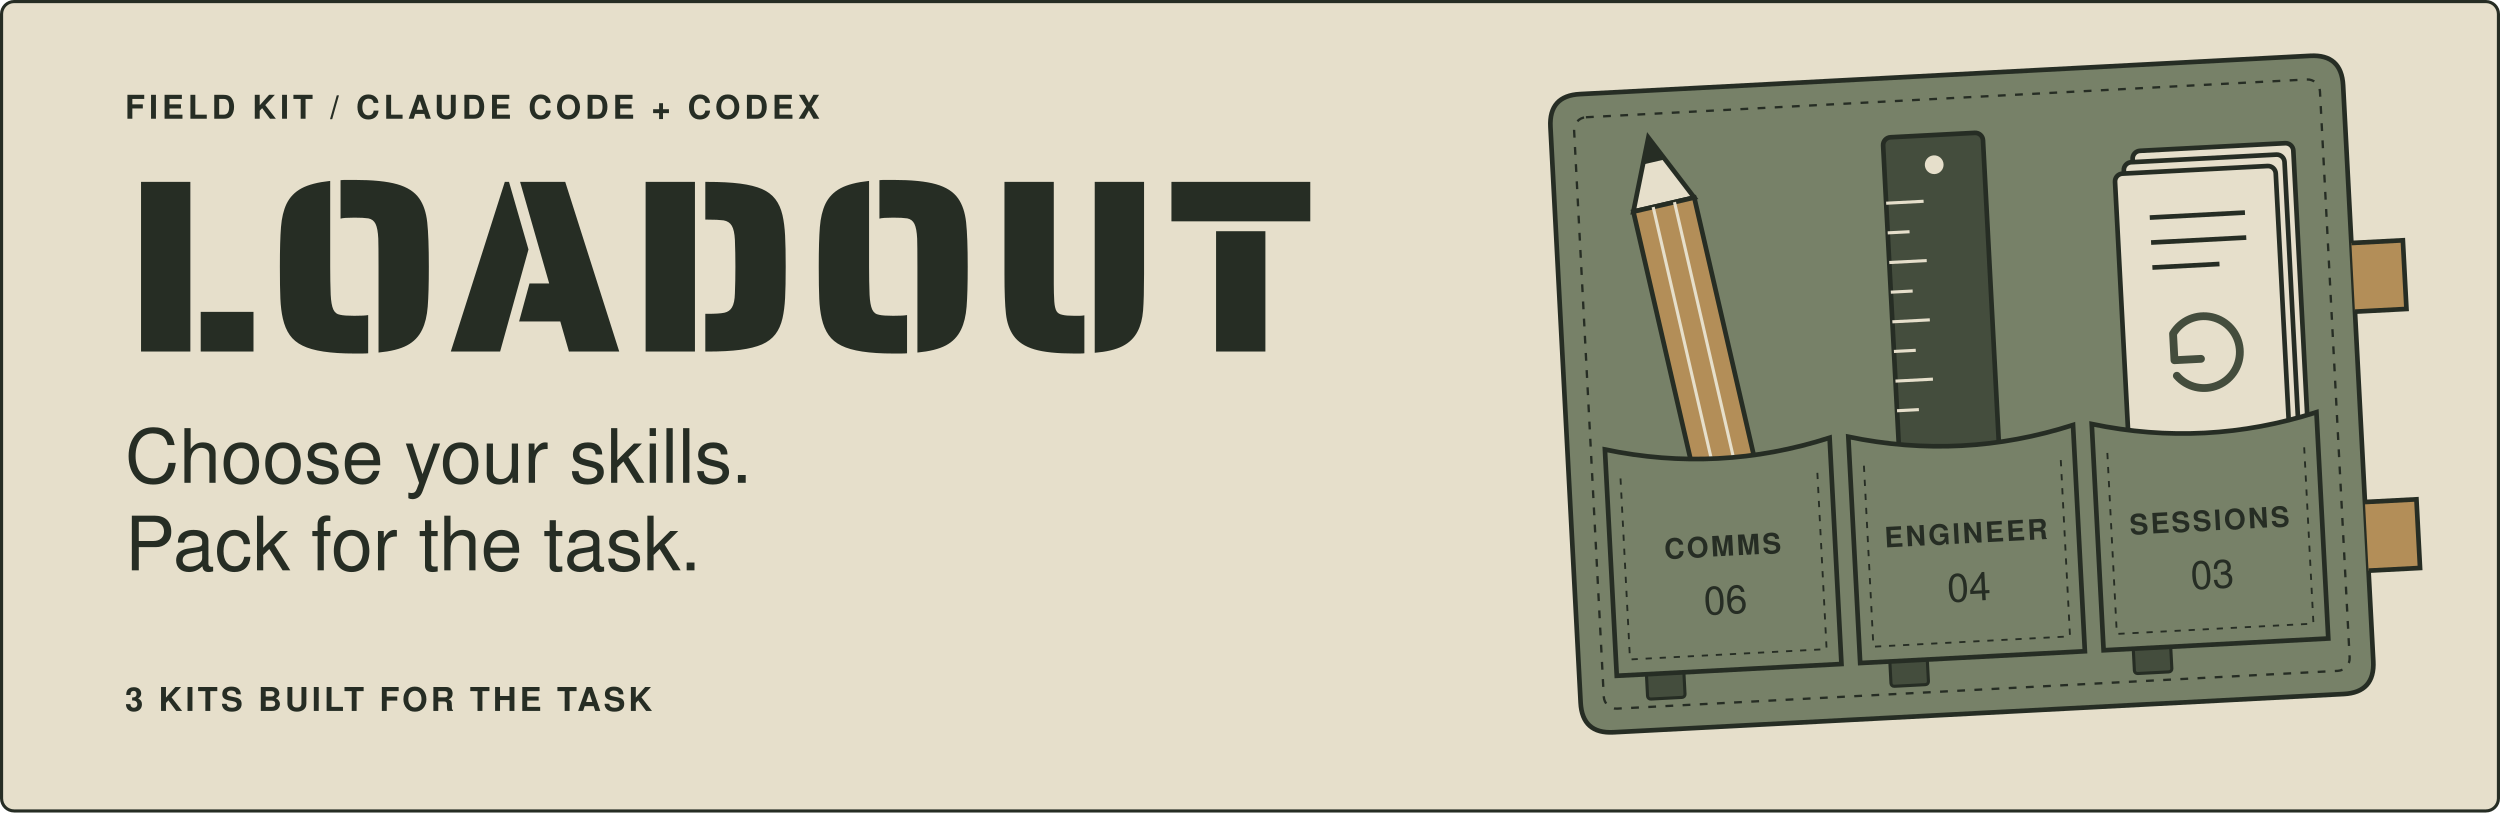
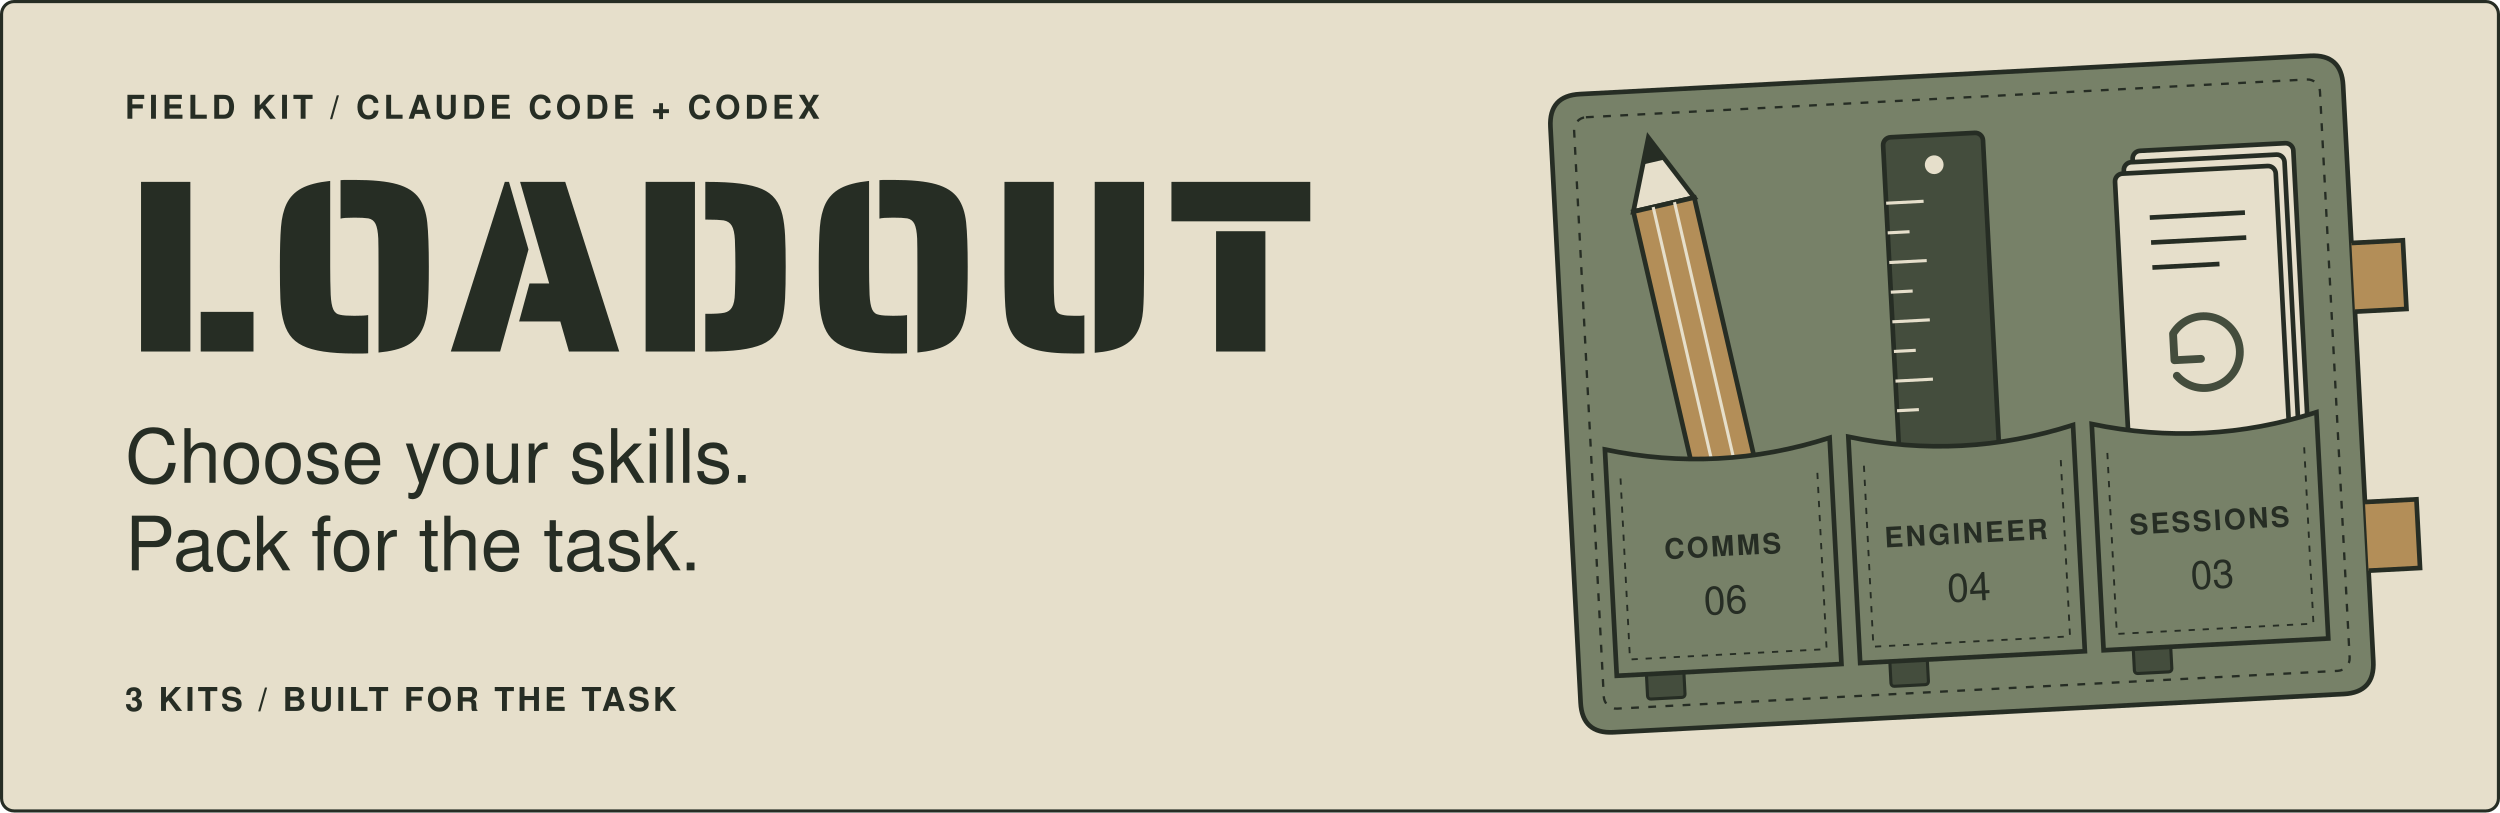
<svg xmlns="http://www.w3.org/2000/svg" viewBox="0 0 1600 520" width="1600" height="520" role="img" aria-label="Loadout: a field kit of agent skills for Claude Code and Codex">
  <rect x="1" y="1" width="1598" height="518" rx="8" fill="#E6DFCB" stroke="#262D24" stroke-width="2" />
  <g fill="#262D24" font-family="'Helvetica Neue', Helvetica, 'Segoe UI', sans-serif">
    <text x="80" y="76" font-size="21" font-weight="600" letter-spacing="2.5">FIELD KIT / CLAUDE CODE + CODEX</text>
    <g transform="translate(80 225) scale(0.1578401)">
      <path d="M65.0 -688.0H265.0V0.0H65.0ZM307.0 -161.0H521.0V0.0H307.0ZM1028.0 -344.0Q1028.0 -431.0 1027.0 -458.0Q1025.0 -499.0 1016.0 -517.5Q1007.0 -536.0 987.0 -540.0Q967.0 -543.0 930.0 -543.0Q887.0 -543.0 874.0 -539.0V-695.0Q883.0 -696.0 901.0 -696.0H930.0Q1042.0 -696.0 1103.5 -678.5Q1165.0 -661.0 1193.0 -621.0Q1219.0 -584.0 1225.5 -524.0Q1232.0 -464.0 1232.0 -344.0Q1232.0 -239.0 1227.5 -182.5Q1223.0 -126.0 1205.0 -89.0Q1185.0 -47.0 1143.5 -25.0Q1102.0 -3.0 1028.0 4.0ZM720.0 -24.0Q687.0 -40.0 668.0 -67.0Q649.0 -94.0 640.0 -134.0Q632.0 -169.0 630.0 -214.5Q628.0 -260.0 628.0 -344.0Q628.0 -449.0 632.5 -505.0Q637.0 -561.0 655.0 -599.0Q675.0 -640.0 716.0 -662.0Q757.0 -684.0 832.0 -692.0V-344.0Q832.0 -285.0 834.0 -231.0Q836.0 -190.0 844.5 -171.0Q853.0 -152.0 873.0 -149.0Q890.0 -145.0 930.0 -145.0Q971.0 -145.0 986.0 -148.0V7.0Q977.0 8.0 959.0 8.0H930.0Q784.0 8.0 720.0 -24.0ZM1540.0 -688.0H1557.0L1636.0 -414.0L1521.0 0.0H1321.0ZM1765.0 -122.0H1598.0L1640.0 -276.0H1720.0L1602.0 -688.0H1785.0L2004.0 0.0H1800.0ZM2111.0 -688.0H2311.0V0.0H2111.0ZM2353.0 -153.0H2361.0Q2410.0 -153.0 2430.5 -157.5Q2451.0 -162.0 2461.0 -179.0Q2472.0 -197.0 2473.0 -236.0Q2475.0 -286.0 2475.0 -344.0Q2475.0 -401.0 2473.0 -453.0Q2471.0 -492.0 2460.5 -510.0Q2450.0 -528.0 2427.0 -532.0Q2404.0 -535.0 2361.0 -535.0H2353.0V-688.0H2361.0Q2441.0 -688.0 2494.5 -681.0Q2548.0 -674.0 2583.0 -659.0Q2617.0 -644.0 2637.0 -618.0Q2657.0 -592.0 2666.0 -553.0Q2674.0 -518.0 2676.5 -470.5Q2679.0 -423.0 2679.0 -344.0Q2679.0 -264.0 2676.5 -217.0Q2674.0 -170.0 2666.0 -135.0Q2657.0 -96.0 2637.0 -70.0Q2617.0 -44.0 2583.0 -29.0Q2548.0 -14.0 2494.5 -7.0Q2441.0 0.0 2361.0 0.0H2353.0ZM3213.0 -344.0Q3213.0 -431.0 3212.0 -458.0Q3210.0 -499.0 3201.0 -517.5Q3192.0 -536.0 3172.0 -540.0Q3152.0 -543.0 3115.0 -543.0Q3072.0 -543.0 3059.0 -539.0V-695.0Q3068.0 -696.0 3086.0 -696.0H3115.0Q3227.0 -696.0 3288.5 -678.5Q3350.0 -661.0 3378.0 -621.0Q3404.0 -584.0 3410.5 -524.0Q3417.0 -464.0 3417.0 -344.0Q3417.0 -239.0 3412.5 -182.5Q3408.0 -126.0 3390.0 -89.0Q3370.0 -47.0 3328.5 -25.0Q3287.0 -3.0 3213.0 4.0ZM2905.0 -24.0Q2872.0 -40.0 2853.0 -67.0Q2834.0 -94.0 2825.0 -134.0Q2817.0 -169.0 2815.0 -214.5Q2813.0 -260.0 2813.0 -344.0Q2813.0 -449.0 2817.5 -505.0Q2822.0 -561.0 2840.0 -599.0Q2860.0 -640.0 2901.0 -662.0Q2942.0 -684.0 3017.0 -692.0V-344.0Q3017.0 -285.0 3019.0 -231.0Q3021.0 -190.0 3029.5 -171.0Q3038.0 -152.0 3058.0 -149.0Q3075.0 -145.0 3115.0 -145.0Q3156.0 -145.0 3171.0 -148.0V7.0Q3162.0 8.0 3144.0 8.0H3115.0Q2969.0 8.0 2905.0 -24.0ZM3603.0 -64.0Q3578.0 -99.0 3572.0 -153.0Q3566.0 -207.0 3566.0 -314.0V-688.0H3766.0V-274.0Q3766.0 -237.0 3768.0 -203.0Q3770.0 -176.0 3777.0 -164.0Q3784.0 -152.0 3801.0 -149.0Q3816.0 -145.0 3849.0 -145.0H3872.0Q3880.0 -145.0 3890.0 -147.0V7.0Q3883.0 8.0 3870.0 8.0H3849.0Q3744.0 8.0 3687.0 -9.0Q3630.0 -26.0 3603.0 -64.0ZM3932.0 -688.0H4132.0V-314.0Q4132.0 -216.0 4128.0 -166.0Q4124.0 -116.0 4106.0 -82.0Q4086.0 -43.0 4045.0 -22.0Q4004.0 -1.0 3932.0 5.0ZM4243.0 -688.0H4806.0V-528.0H4243.0ZM4424.0 -488.0H4624.0V0.0H4424.0Z" />
    </g>
    <text x="80" y="309" font-size="48" font-weight="500">Choose your skills.</text>
    <text x="80" y="365" font-size="48" font-weight="500">Pack for the task.</text>
-     <text x="80" y="455" font-size="21" font-weight="600" letter-spacing="2">3 KITS BUILT FOR THE TASK</text>
+     <text x="80" y="455" font-size="21" font-weight="600" letter-spacing="2">3 KITS / BUILT FOR THE TASK</text>
  </g>
  <g transform="rotate(-3 1250 260)">
    <path d="M1026 73 H1482 M1026 94 H1482" stroke="#444D3D" stroke-width="9" />
    <path d="M1002 68 Q1002 48 1022 48 H1490 Q1510 48 1510 68 V437 Q1510 457 1490 457 H1022 Q1002 457 1002 437 Z" fill="#778168" stroke="#262D24" stroke-width="3" />
    <rect x="1017" y="63" width="478" height="379" rx="8" fill="none" stroke="#262D24" stroke-width="1.5" stroke-dasharray="5 6" />
    <path d="M1510 169 H1543 V213 H1510 M1510 335 H1543 V379 H1510" fill="#B38E58" stroke="#262D24" stroke-width="3" />
    <g transform="rotate(-10 1088 213)">
      <path d="M1068 120 L1088 76 L1108 120 Z" fill="#E6DFCB" stroke="#262D24" stroke-width="3" />
      <path d="M1081 92 L1088 76 L1095 92 Z" fill="#262D24" />
      <rect x="1068" y="120" width="40" height="219" fill="#B38E58" stroke="#262D24" stroke-width="3" />
      <path d="M1081 120 V339 M1095 120 V339" stroke="#E6DFCB" stroke-width="2" />
    </g>
    <rect x="1214" y="86" width="64" height="254" rx="5" fill="#444D3D" stroke="#262D24" stroke-width="3" />
    <circle cx="1246" cy="105" r="6" fill="#E6DFCB" />
    <path d="M1214 128 h24" stroke="#E6DFCB" stroke-width="2" />
    <path d="M1214 147 h14" stroke="#E6DFCB" stroke-width="2" />
    <path d="M1214 166 h24" stroke="#E6DFCB" stroke-width="2" />
    <path d="M1214 185 h14" stroke="#E6DFCB" stroke-width="2" />
    <path d="M1214 204 h24" stroke="#E6DFCB" stroke-width="2" />
    <path d="M1214 223 h14" stroke="#E6DFCB" stroke-width="2" />
    <path d="M1214 242 h24" stroke="#E6DFCB" stroke-width="2" />
    <path d="M1214 261 h14" stroke="#E6DFCB" stroke-width="2" />
    <rect x="1373" y="103" width="103" height="208" rx="5" fill="#E6DFCB" stroke="#262D24" stroke-width="3" />
    <rect x="1367" y="110" width="103" height="208" rx="5" fill="#E6DFCB" stroke="#262D24" stroke-width="3" />
    <rect x="1361" y="117" width="103" height="208" rx="5" fill="#E6DFCB" stroke="#262D24" stroke-width="3" />
    <path d="M1382 146 H1443 M1382 162 H1443 M1382 178 H1425" stroke="#262D24" stroke-width="3" />
    <path d="M1393 221 A23 23 0 1 1 1394 248 M1393 221 V238 H1410" fill="none" stroke="#444D3D" stroke-width="5" stroke-linecap="round" stroke-linejoin="round" />
    <rect x="1045" y="395" width="24" height="42" rx="2" fill="#444D3D" stroke="#262D24" stroke-width="2" />
    <path d="M1026 276 Q1098 295 1170 276 V421 H1026 Z" fill="#778168" stroke="#262D24" stroke-width="3" />
    <path d="M1035 295 V411 H1161 V295" fill="none" stroke="#262D24" stroke-width="1.2" stroke-dasharray="4 5" />
    <g fill="#262D24" font-family="'Helvetica Neue', Helvetica, 'Segoe UI', sans-serif" text-anchor="middle">
      <text x="1098" y="348" font-size="18" font-weight="700" letter-spacing="1.5">COMMS</text>
      <text x="1098" y="385" font-size="25" font-weight="500">06</text>
    </g>
    <rect x="1201" y="395" width="24" height="42" rx="2" fill="#444D3D" stroke="#262D24" stroke-width="2" />
    <path d="M1182 276 Q1254 295 1326 276 V421 H1182 Z" fill="#778168" stroke="#262D24" stroke-width="3" />
    <path d="M1191 295 V411 H1317 V295" fill="none" stroke="#262D24" stroke-width="1.2" stroke-dasharray="4 5" />
    <g fill="#262D24" font-family="'Helvetica Neue', Helvetica, 'Segoe UI', sans-serif" text-anchor="middle">
      <text x="1254" y="348" font-size="18" font-weight="700" letter-spacing="1.5">ENGINEER</text>
      <text x="1254" y="385" font-size="25" font-weight="500">04</text>
    </g>
    <rect x="1357" y="395" width="24" height="42" rx="2" fill="#444D3D" stroke="#262D24" stroke-width="2" />
    <path d="M1338 276 Q1410 295 1482 276 V421 H1338 Z" fill="#778168" stroke="#262D24" stroke-width="3" />
    <path d="M1347 295 V411 H1473 V295" fill="none" stroke="#262D24" stroke-width="1.2" stroke-dasharray="4 5" />
    <g fill="#262D24" font-family="'Helvetica Neue', Helvetica, 'Segoe UI', sans-serif" text-anchor="middle">
      <text x="1410" y="348" font-size="18" font-weight="700" letter-spacing="1.5">SESSIONS</text>
      <text x="1410" y="385" font-size="25" font-weight="500">03</text>
    </g>
  </g>
</svg>
